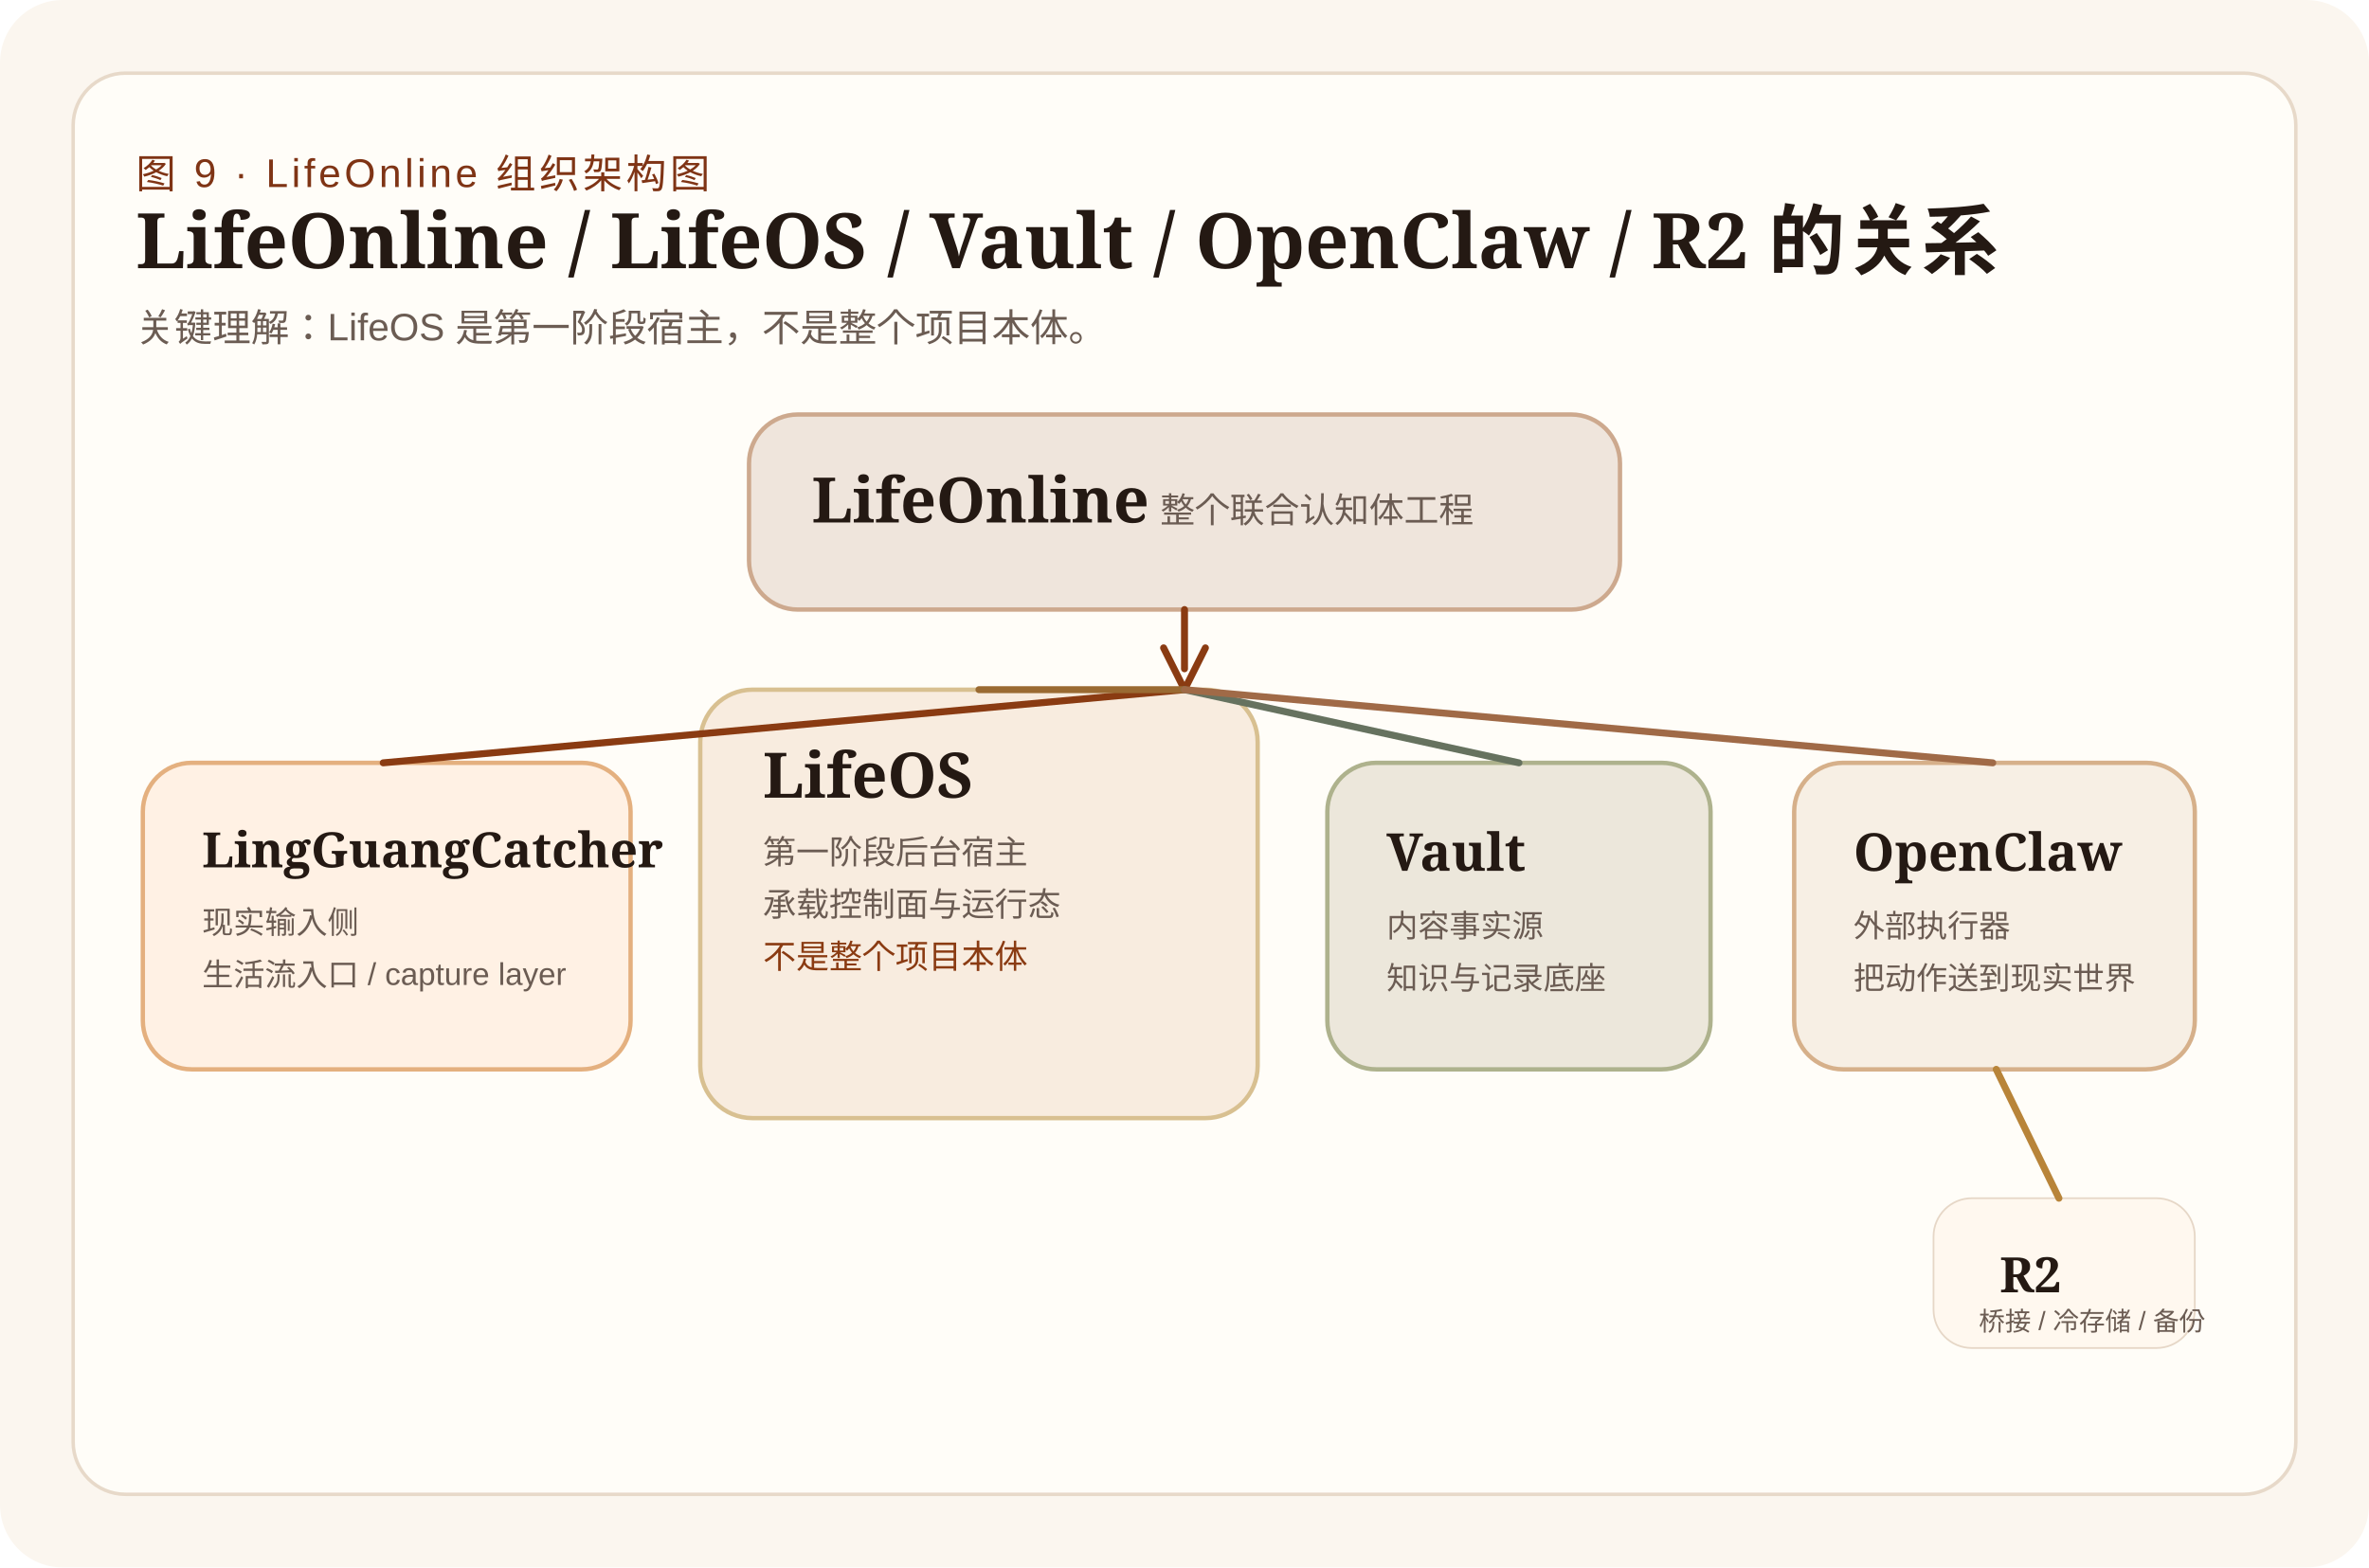
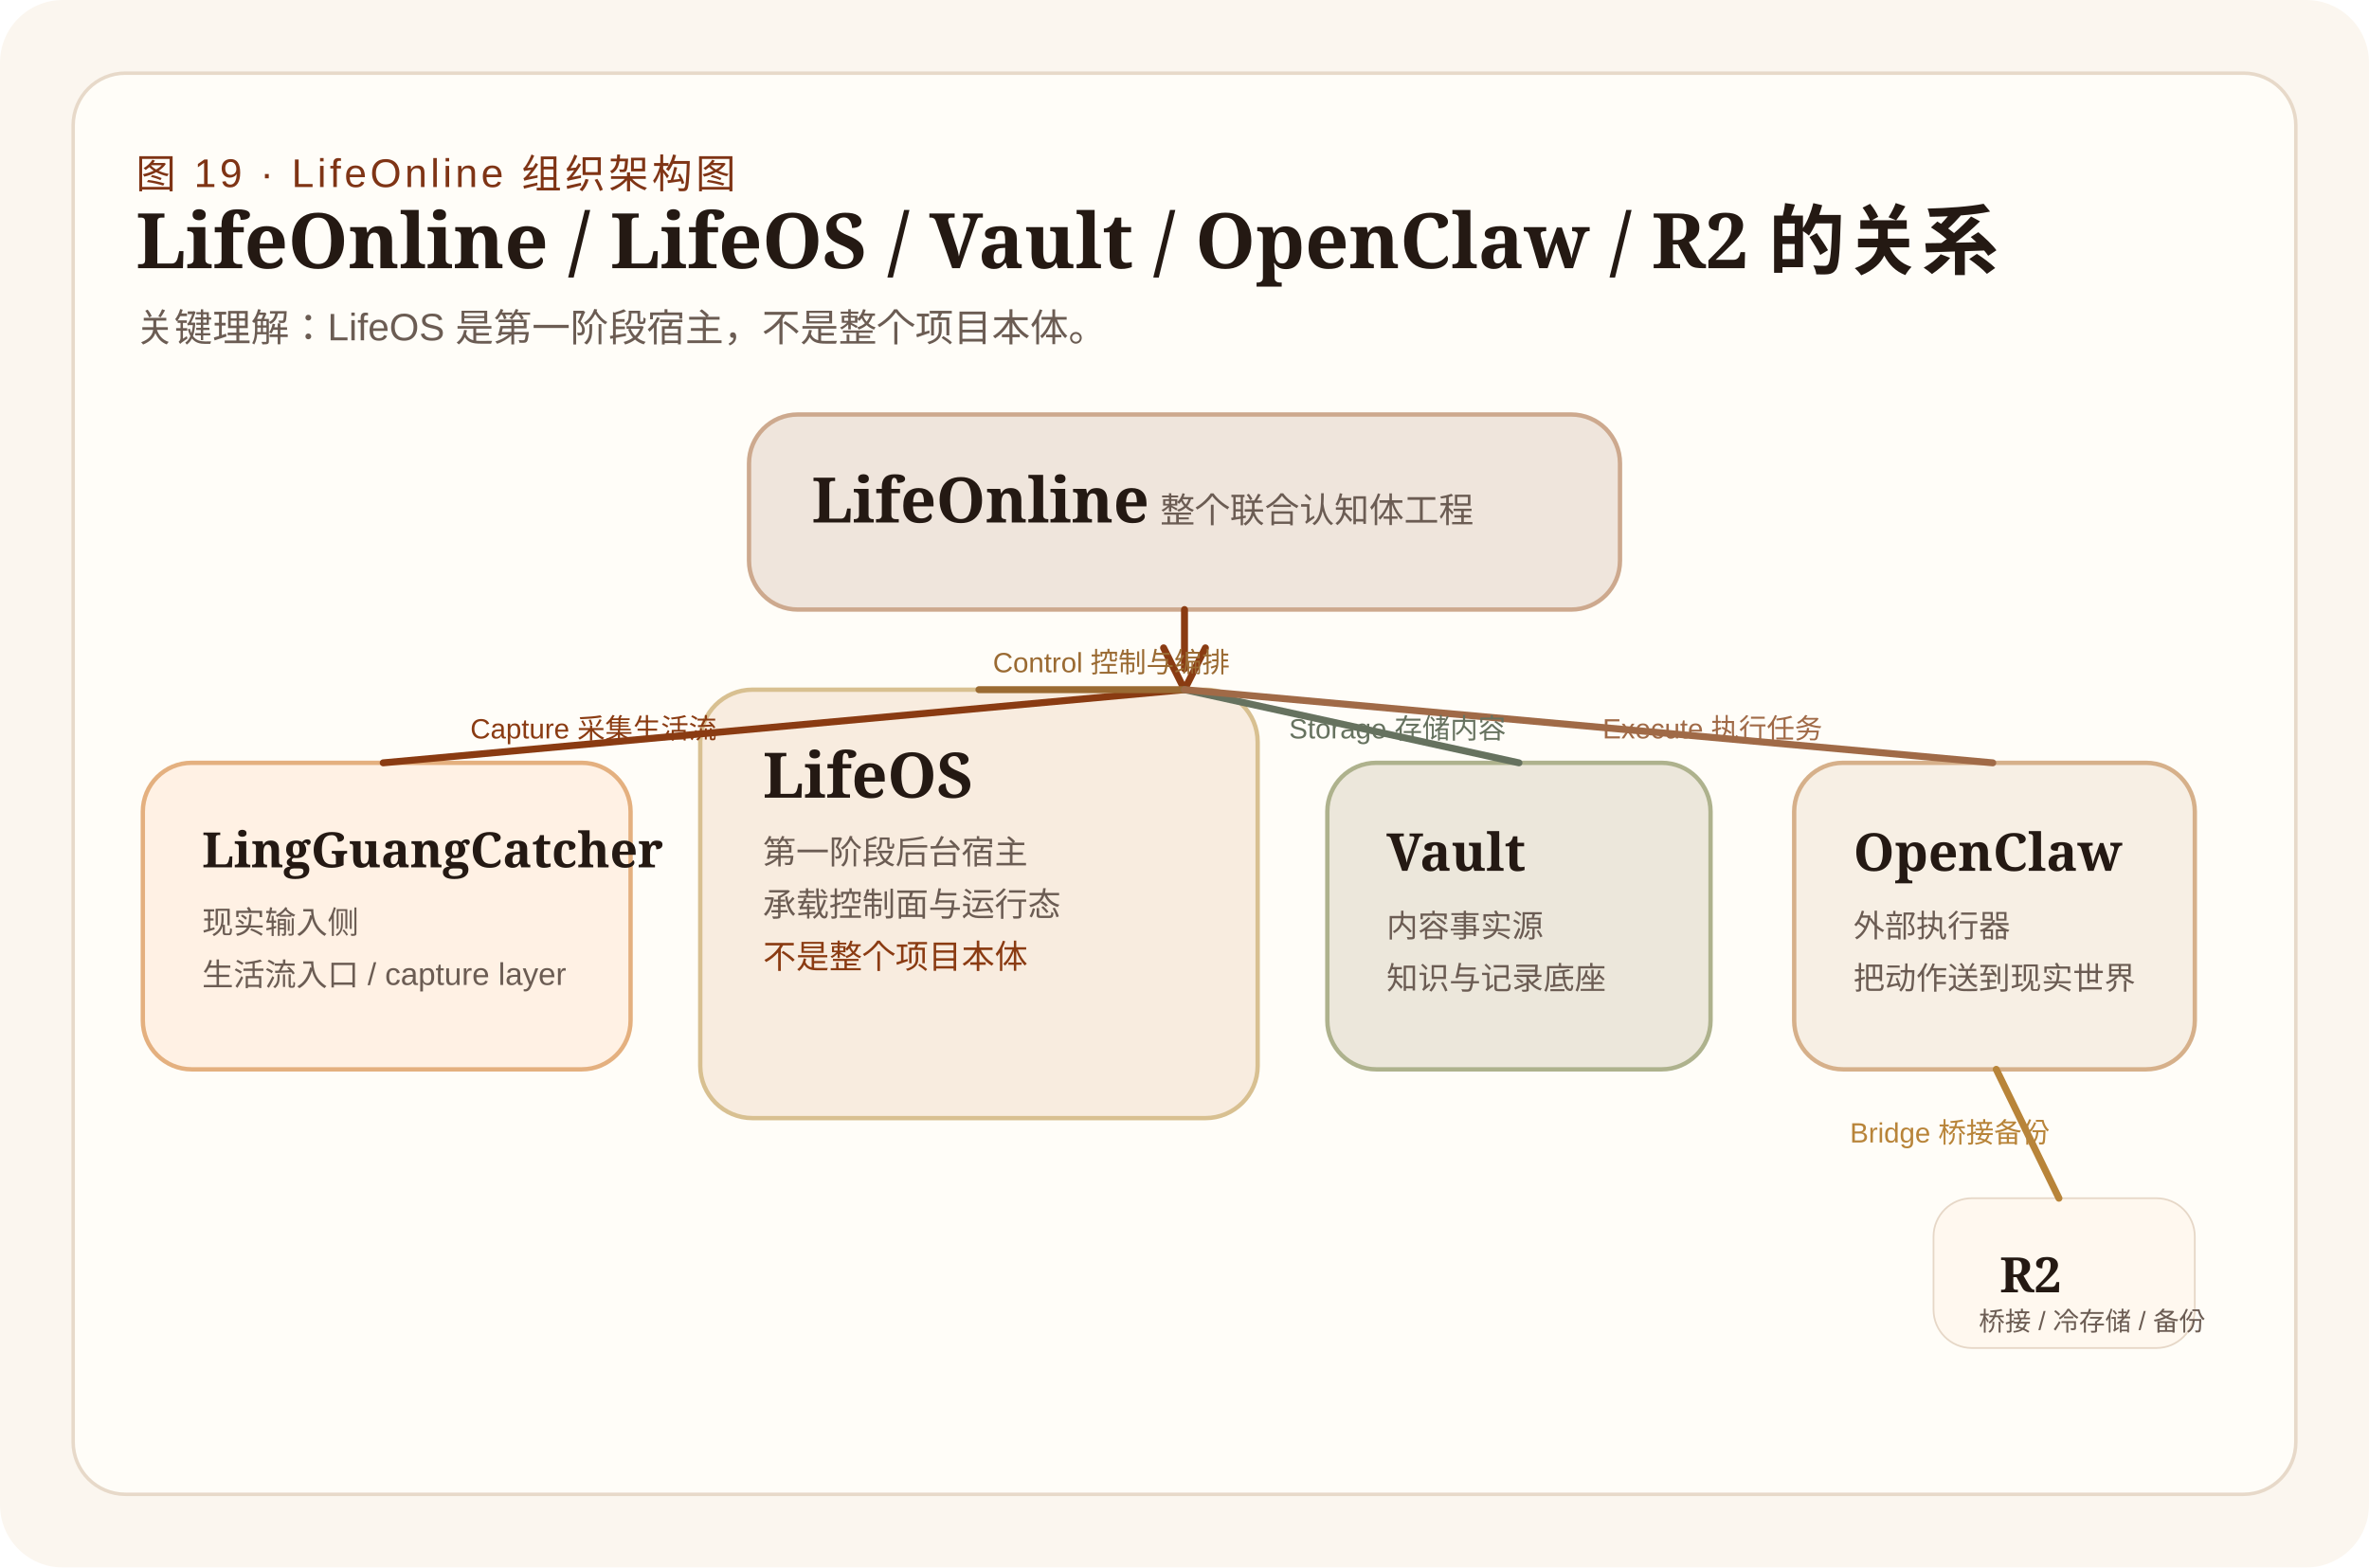
<svg xmlns="http://www.w3.org/2000/svg" width="1360" height="900" viewBox="0 0 1360 900" fill="none">
  <rect width="1360" height="900" rx="36" fill="#FBF6EF" />
  <rect x="42" y="42" width="1276" height="816" rx="30" fill="#FFFDF8" stroke="#E7D9C9" stroke-width="2" />
-   <text x="78" y="108" fill="#7F3415" font-size="23" font-family="Arial, sans-serif" letter-spacing="2">图 9 · LifeOnline 组织架构图</text>
+   <text x="78" y="108" fill="#7F3415" font-size="23" font-family="Arial, sans-serif" letter-spacing="2">图 19 · LifeOnline 组织架构图</text>
  <text x="78" y="154" fill="#241913" font-size="44" font-family="Georgia, serif" font-weight="700">LifeOnline / LifeOS / Vault / OpenClaw / R2 的关系</text>
  <text x="78" y="196" fill="#6B5C53" font-size="22" font-family="Arial, sans-serif">关键理解：LifeOS 是第一阶段宿主，不是整个项目本体。</text>
  <rect x="430" y="238" width="500" height="112" rx="28" fill="#EFE5DC" stroke="#CDA98E" stroke-width="2.5" />
  <text x="466" y="300" fill="#241913" font-size="36" font-family="Georgia, serif" font-weight="700">LifeOnline</text>
  <text x="666" y="300" fill="#6B5C53" font-size="20" font-family="Arial, sans-serif">整个联合认知体工程</text>
  <rect x="82" y="438" width="280" height="176" rx="28" fill="#FFF1E4" stroke="#E4B07F" stroke-width="2.5" />
  <text x="116" y="498" fill="#241913" font-size="28" font-family="Georgia, serif" font-weight="700">LingGuangCatcher</text>
  <text x="116" y="536" fill="#6B5C53" font-size="18" font-family="Arial, sans-serif">现实输入侧</text>
  <text x="116" y="566" fill="#6B5C53" font-size="18" font-family="Arial, sans-serif">生活流入口 / capture layer</text>
  <rect x="402" y="396" width="320" height="246" rx="30" fill="#F8ECDf" stroke="#D8C091" stroke-width="2.5" />
  <text x="438" y="458" fill="#241913" font-size="36" font-family="Georgia, serif" font-weight="700">LifeOS</text>
  <text x="438" y="496" fill="#6B5C53" font-size="19" font-family="Arial, sans-serif">第一阶段后台宿主</text>
  <text x="438" y="526" fill="#6B5C53" font-size="19" font-family="Arial, sans-serif">承载控制面与运行态</text>
  <text x="438" y="556" fill="#8A3B12" font-size="19" font-family="Arial, sans-serif">不是整个项目本体</text>
  <rect x="762" y="438" width="220" height="176" rx="28" fill="#ECE7DB" stroke="#AEB28D" stroke-width="2.5" />
  <text x="796" y="500" fill="#241913" font-size="30" font-family="Georgia, serif" font-weight="700">Vault</text>
  <text x="796" y="538" fill="#6B5C53" font-size="18" font-family="Arial, sans-serif">内容事实源</text>
  <text x="796" y="568" fill="#6B5C53" font-size="18" font-family="Arial, sans-serif">知识与记录底座</text>
  <rect x="1030" y="438" width="230" height="176" rx="28" fill="#F7EFE4" stroke="#D6B08A" stroke-width="2.5" />
  <text x="1064" y="500" fill="#241913" font-size="30" font-family="Georgia, serif" font-weight="700">OpenClaw</text>
  <text x="1064" y="538" fill="#6B5C53" font-size="18" font-family="Arial, sans-serif">外部执行器</text>
  <text x="1064" y="568" fill="#6B5C53" font-size="18" font-family="Arial, sans-serif">把动作送到现实世界</text>
  <rect x="1110" y="688" width="150" height="86" rx="22" fill="#FFF8EF" stroke="#E6D7C7" />
  <text x="1148" y="742" fill="#241913" font-size="28" font-family="Georgia, serif" font-weight="700">R2</text>
  <text x="1136" y="764" fill="#6B5C53" font-size="15" font-family="Arial, sans-serif">桥接 / 冷存储 / 备份</text>
  <g stroke-width="4" stroke-linecap="round" stroke-linejoin="round">
    <path d="M680 350V384" stroke="#8A3B12" />
    <path d="M668 372L680 396L692 372" stroke="#8A3B12" />
    <path d="M680 396L220 438" stroke="#8A3B12" />
    <path d="M680 396L562 396" stroke="#9A6A32" />
    <path d="M680 396L872 438" stroke="#66725F" />
    <path d="M680 396L1144 438" stroke="#A06A47" />
    <path d="M1146 614L1182 688" stroke="#B88439" />
  </g>
+   <text x="270" y="424" fill="#8A3B12" font-size="16" font-family="Arial, sans-serif">Capture 采集生活流</text>
+   <text x="570" y="386" fill="#9A6A32" font-size="16" font-family="Arial, sans-serif">Control 控制与编排</text>
+   <text x="740" y="424" fill="#66725F" font-size="16" font-family="Arial, sans-serif">Storage 存储内容</text>
+   <text x="920" y="424" fill="#A06A47" font-size="16" font-family="Arial, sans-serif">Execute 执行任务</text>
+   <text x="1062" y="656" fill="#B88439" font-size="16" font-family="Arial, sans-serif">Bridge 桥接备份</text>
</svg>
